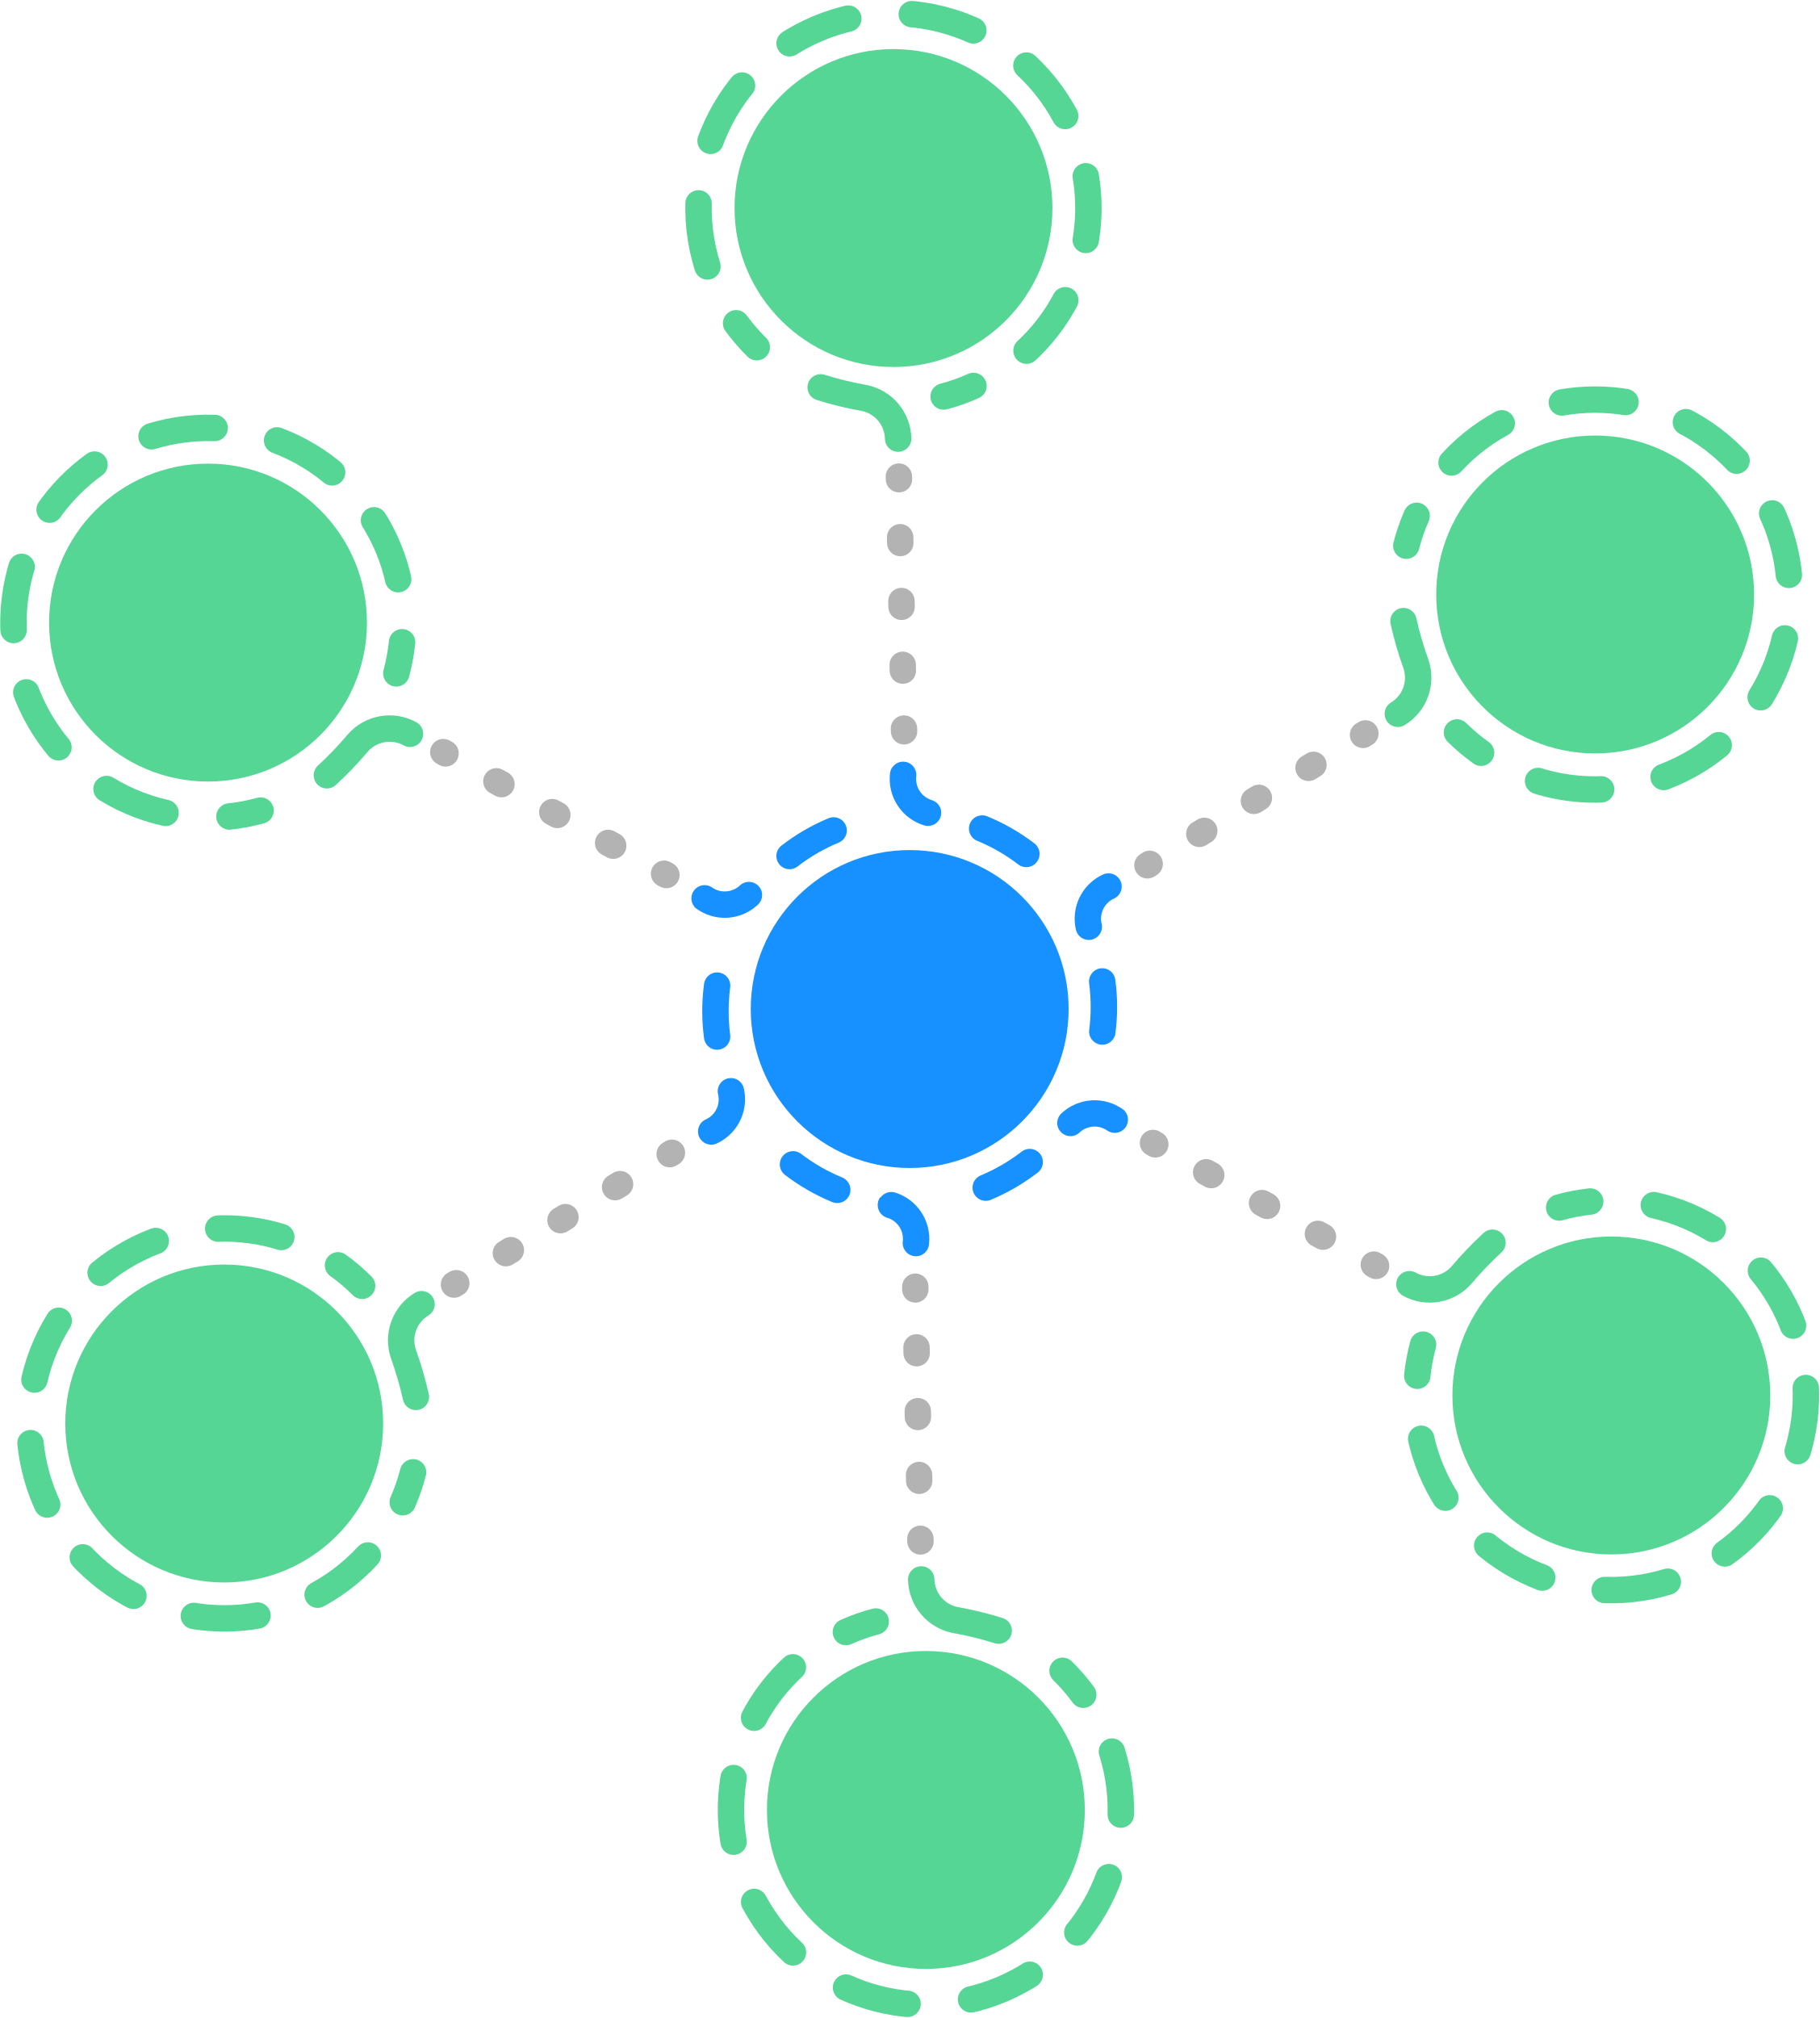
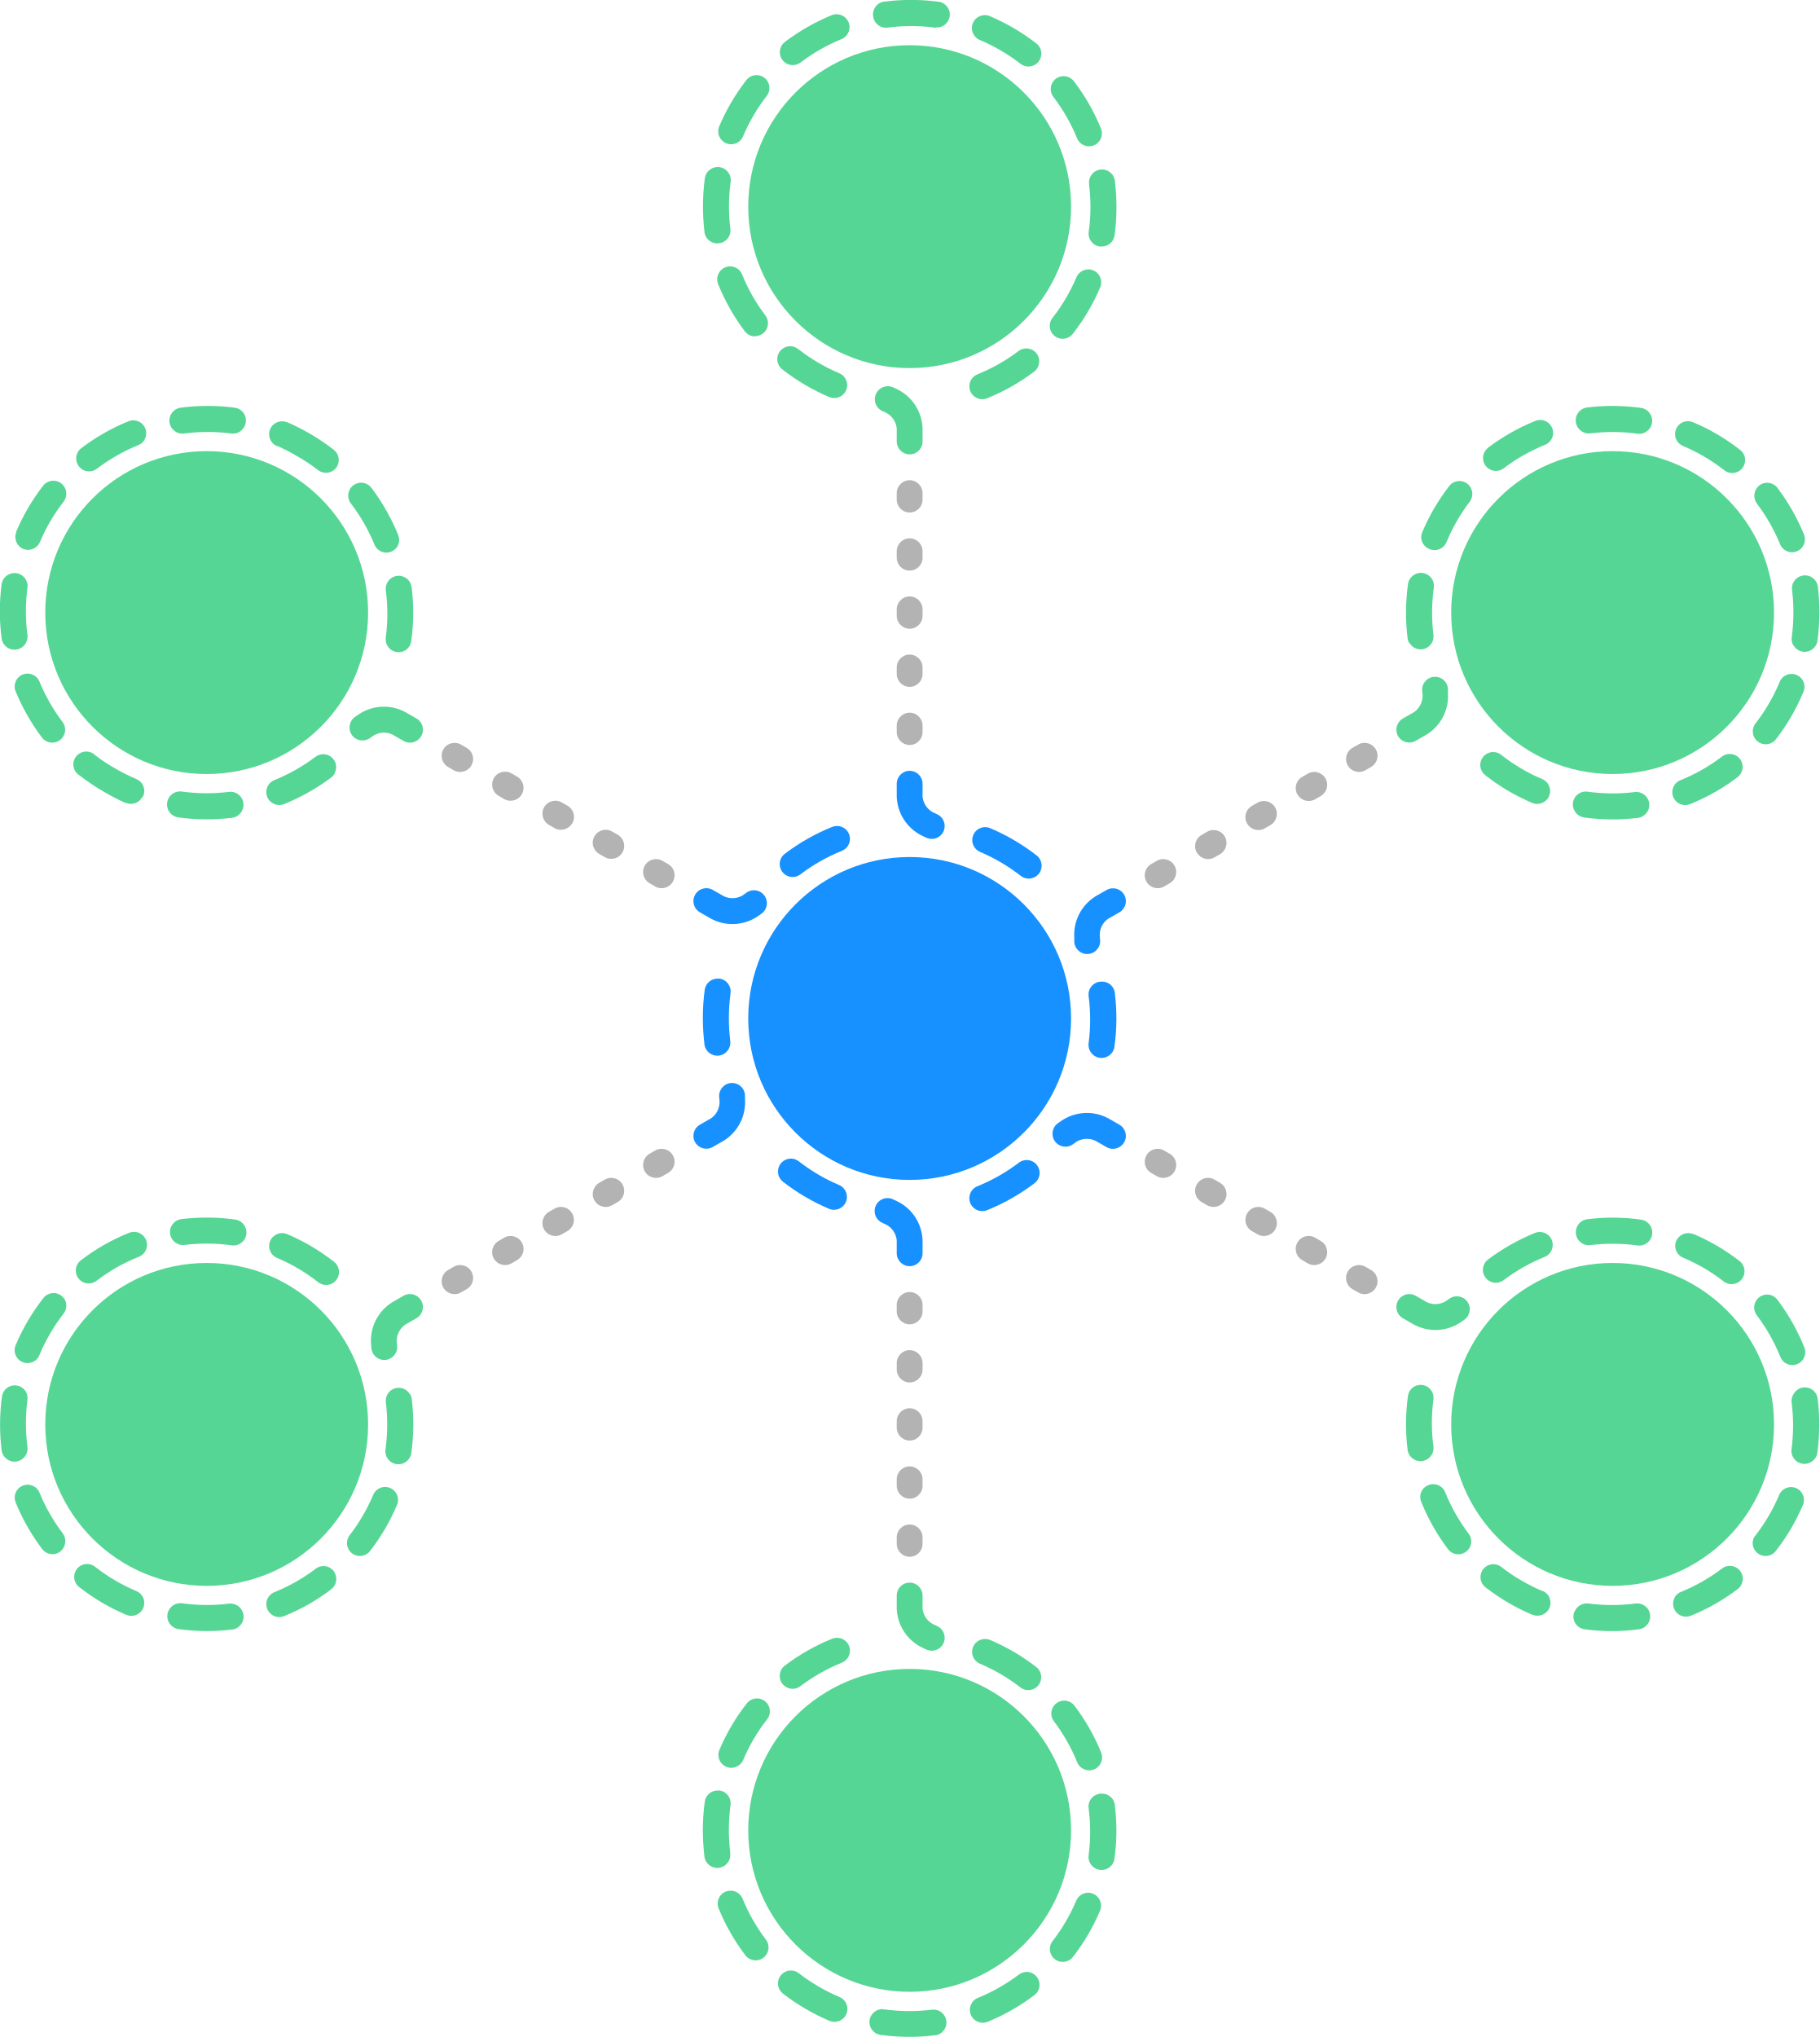
- <svg xmlns="http://www.w3.org/2000/svg" xmlns:xlink="http://www.w3.org/1999/xlink" id="Layer_1" data-name="Layer 1" viewBox="0 0 258.36 286.53">
+ <svg xmlns="http://www.w3.org/2000/svg" viewBox="0 0 281.76 315.43">
  <defs>
-     <style>.cls-1{fill:url(#New_Gradient_Swatch_1);}.cls-2{fill:#56d695;}.cls-3,.cls-4,.cls-5,.cls-6{fill:none;stroke-linecap:round;stroke-miterlimit:10;stroke-width:3.75px;}.cls-3,.cls-4{stroke:#56d695;}.cls-4{stroke-dasharray:9.08 9.08;}.cls-5,.cls-6{stroke:#b3b3b3;}.cls-6{stroke-dasharray:0.82 8.24;}.cls-7{fill:url(#New_Gradient_Swatch_1-2);}.cls-8{fill:url(#New_Gradient_Swatch_1-3);}.cls-9{fill:url(#New_Gradient_Swatch_1-4);}.cls-10{fill:url(#New_Gradient_Swatch_1-5);}.cls-11{fill:url(#New_Gradient_Swatch_1-6);}.cls-12{fill:url(#New_Gradient_Swatch_1-7);}.cls-13{fill:url(#New_Gradient_Swatch_1-8);}.cls-14{fill:url(#New_Gradient_Swatch_1-9);}.cls-15{fill:url(#New_Gradient_Swatch_1-10);}.cls-16{fill:url(#New_Gradient_Swatch_1-11);}.cls-17{fill:url(#New_Gradient_Swatch_1-12);}.cls-18{fill:url(#New_Gradient_Swatch_1-13);}</style>
-     <linearGradient id="New_Gradient_Swatch_1" x1="110.25" y1="119.72" x2="120.25" y2="119.72" gradientUnits="userSpaceOnUse">
-       <stop offset="0" stop-color="#1791ff" />
-       <stop offset="1" stop-color="#1791ff" />
-     </linearGradient>
-     <linearGradient id="New_Gradient_Swatch_1-2" x1="92.37" y1="130.27" x2="98.66" y2="130.27" gradientTransform="translate(22.4 267.27) rotate(-113.74)" xlink:href="#New_Gradient_Swatch_1" />
-     <linearGradient id="New_Gradient_Swatch_1-3" x1="99.71" y1="143.56" x2="103.71" y2="143.56" xlink:href="#New_Gradient_Swatch_1" />
-     <linearGradient id="New_Gradient_Swatch_1-4" x1="92.37" y1="130.27" x2="98.66" y2="130.27" gradientTransform="translate(183.18 297.74) rotate(-173.74)" xlink:href="#New_Gradient_Swatch_1" />
-     <linearGradient id="New_Gradient_Swatch_1-5" x1="110.74" y1="167.1" x2="120.77" y2="167.1" xlink:href="#New_Gradient_Swatch_1" />
-     <linearGradient id="New_Gradient_Swatch_1-6" x1="92.37" y1="130.27" x2="98.66" y2="130.27" gradientTransform="translate(289.96 173.74) rotate(126.26)" xlink:href="#New_Gradient_Swatch_1" />
-     <linearGradient id="New_Gradient_Swatch_1-7" x1="138.11" y1="166.81" x2="148.11" y2="166.81" xlink:href="#New_Gradient_Swatch_1" />
-     <linearGradient id="New_Gradient_Swatch_1-8" x1="92.37" y1="130.27" x2="98.66" y2="130.27" gradientTransform="translate(235.96 19.26) rotate(66.26)" xlink:href="#New_Gradient_Swatch_1" />
-     <linearGradient id="New_Gradient_Swatch_1-9" x1="154.65" y1="142.97" x2="158.65" y2="142.97" xlink:href="#New_Gradient_Swatch_1" />
-     <linearGradient id="New_Gradient_Swatch_1-10" x1="92.37" y1="130.27" x2="98.66" y2="130.27" gradientTransform="translate(75.18 -11.21) rotate(6.26)" xlink:href="#New_Gradient_Swatch_1" />
-     <linearGradient id="New_Gradient_Swatch_1-11" x1="137.59" y1="119.43" x2="147.62" y2="119.43" xlink:href="#New_Gradient_Swatch_1" />
-     <linearGradient id="New_Gradient_Swatch_1-12" x1="92.37" y1="130.27" x2="98.66" y2="130.27" gradientTransform="matrix(0.59, -0.81, 0.81, 0.59, -31.6, 112.79)" xlink:href="#New_Gradient_Swatch_1" />
-     <linearGradient id="New_Gradient_Swatch_1-13" x1="106.61" y1="143.27" x2="151.75" y2="143.27" xlink:href="#New_Gradient_Swatch_1" />
+     <style>.a{fill:#56d695;}.b{fill:#b3b3b3;}.c{fill:#1791ff;}</style>
  </defs>
-   <path class="cls-1" d="M112.12,123.42a1.89,1.89,0,0,1-1.48-.73,1.87,1.87,0,0,1,.34-2.63,29,29,0,0,1,6.68-3.88,1.87,1.87,0,1,1,1.44,3.46,25.54,25.54,0,0,0-5.83,3.38A1.85,1.85,0,0,1,112.12,123.42Z" />
-   <circle class="cls-2" cx="226.52" cy="84.41" r="22.57" />
-   <path class="cls-3" d="M199.7,77.48a27.94,27.94,0,0,1,1.47-4.24" />
-   <path class="cls-4" d="M206.13,65.67a27.68,27.68,0,1,1,8.07,43.55" />
-   <path class="cls-3" d="M210.32,106.88A28,28,0,0,1,206.9,104" />
-   <path class="cls-3" d="M198.5,101.35a6,6,0,0,0,2.56-7.1,50,50,0,0,1-1.76-6.06" />
-   <line class="cls-5" x1="193.89" y1="104.14" x2="193.56" y2="104.34" />
-   <line class="cls-6" x1="186.52" y1="108.6" x2="166.78" y2="120.53" />
-   <line class="cls-5" x1="163.26" y1="122.66" x2="162.94" y2="122.86" />
-   <circle class="cls-2" cx="126.88" cy="29.54" r="22.57" />
-   <path class="cls-3" d="M107.47,49.3a27.78,27.78,0,0,1-2.94-3.4" />
-   <path class="cls-4" d="M100.46,37.83a27.68,27.68,0,1,1,41.75,14.78" />
-   <path class="cls-3" d="M138.24,54.8A26.7,26.7,0,0,1,134,56.3" />
-   <path class="cls-3" d="M127.54,62.28a6,6,0,0,0-4.87-5.78,49.2,49.2,0,0,1-6.13-1.5" />
-   <line class="cls-5" x1="127.65" y1="67.67" x2="127.66" y2="68.04" />
-   <line class="cls-6" x1="127.83" y1="76.28" x2="128.29" y2="99.34" />
-   <line class="cls-5" x1="128.37" y1="103.45" x2="128.38" y2="103.83" />
-   <circle class="cls-2" cx="29.54" cy="88.4" r="22.57" />
-   <path class="cls-3" d="M37,115.09a28,28,0,0,1-4.42.84" />
-   <path class="cls-4" d="M23.51,115.42A27.67,27.67,0,1,1,57.19,86.66" />
-   <path class="cls-3" d="M57.1,91.19a28.9,28.9,0,0,1-.82,4.42" />
-   <path class="cls-3" d="M58.22,104.19a6,6,0,0,0-7.43,1.33,50.2,50.2,0,0,1-4.37,4.56" />
-   <line class="cls-5" x1="62.95" y1="106.79" x2="63.27" y2="106.97" />
-   <line class="cls-6" x1="70.49" y1="110.94" x2="90.69" y2="122.07" />
-   <line class="cls-5" x1="94.3" y1="124.06" x2="94.63" y2="124.24" />
-   <circle class="cls-2" cx="31.84" cy="202.12" r="22.57" />
-   <path class="cls-3" d="M58.66,209.05a28.06,28.06,0,0,1-1.47,4.25" />
-   <path class="cls-4" d="M52.23,220.86a27.68,27.68,0,1,1-8.07-43.55" />
-   <path class="cls-3" d="M48,179.66a27.11,27.11,0,0,1,3.42,2.91" />
-   <path class="cls-3" d="M59.86,185.18a6,6,0,0,0-2.56,7.1,53,53,0,0,1,1.76,6.06" />
-   <line class="cls-5" x1="64.47" y1="182.39" x2="64.79" y2="182.2" />
-   <line class="cls-6" x1="71.84" y1="177.93" x2="91.58" y2="166" />
-   <line class="cls-5" x1="95.1" y1="163.87" x2="95.42" y2="163.68" />
-   <circle class="cls-2" cx="131.48" cy="256.99" r="22.57" />
-   <path class="cls-3" d="M150.89,237.23a27.78,27.78,0,0,1,2.94,3.4" />
-   <path class="cls-4" d="M157.9,248.7a27.68,27.68,0,1,1-41.75-14.78" />
-   <path class="cls-3" d="M120.12,231.73a27.73,27.73,0,0,1,4.24-1.5" />
-   <path class="cls-3" d="M130.82,224.26a6,6,0,0,0,4.87,5.77,49.2,49.2,0,0,1,6.13,1.5" />
-   <line class="cls-5" x1="130.71" y1="218.86" x2="130.7" y2="218.49" />
-   <line class="cls-6" x1="130.53" y1="210.25" x2="130.07" y2="187.2" />
-   <line class="cls-5" x1="129.98" y1="183.08" x2="129.98" y2="182.7" />
-   <circle class="cls-2" cx="228.82" cy="198.14" r="22.57" />
-   <path class="cls-3" d="M221.41,171.45a27,27,0,0,1,4.41-.85" />
-   <path class="cls-4" d="M234.85,171.11a27.67,27.67,0,1,1-33.68,28.76" />
-   <path class="cls-3" d="M201.26,195.34a28.9,28.9,0,0,1,.82-4.42" />
-   <path class="cls-3" d="M200.14,182.34a6,6,0,0,0,7.43-1.33,50.2,50.2,0,0,1,4.37-4.56" />
-   <line class="cls-5" x1="195.41" y1="179.74" x2="195.09" y2="179.56" />
-   <line class="cls-6" x1="187.87" y1="175.59" x2="167.67" y2="164.46" />
-   <line class="cls-5" x1="164.06" y1="162.48" x2="163.73" y2="162.29" />
-   <path class="cls-7" d="M108.07,126.32a1.88,1.88,0,0,1-.43,2.12,6.87,6.87,0,0,1-8.84.51,1.88,1.88,0,0,1,2.24-3,3.1,3.1,0,0,0,3.13.36,3,3,0,0,0,.89-.58,1.87,1.87,0,0,1,2.65.07A1.84,1.84,0,0,1,108.07,126.32Z" />
-   <path class="cls-8" d="M103.46,148.11a1.87,1.87,0,0,1-3.48-.68,29,29,0,0,1,0-7.73,1.87,1.87,0,1,1,3.71.48,26.3,26.3,0,0,0,0,6.75A1.83,1.83,0,0,1,103.46,148.11Z" />
-   <path class="cls-9" d="M104,153.08a1.87,1.87,0,0,1,1.62,1.43,6.8,6.8,0,0,1,.14,2.34,6.9,6.9,0,0,1-4.12,5.57,1.88,1.88,0,0,1-1.48-3.45,3.1,3.1,0,0,0,1.81-3.59,1.88,1.88,0,0,1,1.39-2.26A2,2,0,0,1,104,153.08Z" />
-   <path class="cls-10" d="M120.52,168a1.88,1.88,0,0,1-2.34,2.68,29.73,29.73,0,0,1-6.7-3.85,1.88,1.88,0,1,1,2.28-3,25.54,25.54,0,0,0,5.85,3.36A1.86,1.86,0,0,1,120.52,168Z" />
-   <path class="cls-11" d="M125.06,170a1.89,1.89,0,0,1,2-.69,6.9,6.9,0,0,1,4.86,7.41,1.87,1.87,0,0,1-3.72-.44,3.12,3.12,0,0,0-2.21-3.37,1.89,1.89,0,0,1-1-2.91Z" />
-   <path class="cls-12" d="M146.24,163.12a1.88,1.88,0,0,1,1.14,3.36,29.71,29.71,0,0,1-6.68,3.88,1.87,1.87,0,0,1-1.44-3.46,26,26,0,0,0,5.83-3.39A1.84,1.84,0,0,1,146.24,163.12Z" />
-   <path class="cls-13" d="M150.29,160.21a1.88,1.88,0,0,1,.43-2.12,6.91,6.91,0,0,1,8.84-.51,1.88,1.88,0,0,1-2.24,3,3.13,3.13,0,0,0-3.13-.36,2.71,2.71,0,0,0-.89.59,1.88,1.88,0,0,1-2.65-.08A1.84,1.84,0,0,1,150.29,160.21Z" />
-   <path class="cls-14" d="M154.9,138.42a1.87,1.87,0,0,1,3.48.69,28.92,28.92,0,0,1,0,7.72,1.88,1.88,0,0,1-3.72-.48,25.78,25.78,0,0,0,0-6.74A1.86,1.86,0,0,1,154.9,138.42Z" />
-   <path class="cls-15" d="M154.41,133.45a1.86,1.86,0,0,1-1.62-1.43,6.8,6.8,0,0,1-.14-2.34,6.89,6.89,0,0,1,4.12-5.57,1.88,1.88,0,0,1,1.48,3.45,3.13,3.13,0,0,0-1.88,2.53,3,3,0,0,0,.07,1.07,1.88,1.88,0,0,1-1.39,2.25A1.55,1.55,0,0,1,154.41,133.45Z" />
-   <path class="cls-16" d="M137.84,118.57a1.88,1.88,0,0,1,2.34-2.67,29.32,29.32,0,0,1,6.7,3.84,1.88,1.88,0,1,1-2.28,3,25.54,25.54,0,0,0-5.85-3.36A1.81,1.81,0,0,1,137.84,118.57Z" />
-   <path class="cls-17" d="M133.3,116.51a1.89,1.89,0,0,1-2.05.69,6.89,6.89,0,0,1-4.86-7.4,1.87,1.87,0,1,1,3.72.44,3.14,3.14,0,0,0,1.26,2.89,3.4,3.4,0,0,0,.95.48,1.87,1.87,0,0,1,1.26,2.33A1.89,1.89,0,0,1,133.3,116.51Z" />
-   <circle class="cls-18" cx="129.18" cy="143.27" r="22.57" />
+   <path class="a" d="M152.14,61.82a2,2,0,0,1-.75-3.86,27.87,27.87,0,0,0,6.35-3.6,2,2,0,1,1,2.42,3.19,32,32,0,0,1-7.27,4.12A2,2,0,0,1,152.14,61.82Z" />
+   <path class="a" d="M129.19,61.64a2.13,2.13,0,0,1-.78-.16,32.21,32.21,0,0,1-7.2-4.24,2,2,0,1,1,2.46-3.15,28.08,28.08,0,0,0,6.3,3.7,2,2,0,0,1-.78,3.85Z" />
+   <path class="a" d="M164.53,52.46A2,2,0,0,1,163,49.23a27.75,27.75,0,0,0,3.71-6.3,2,2,0,0,1,3.68,1.57,31.92,31.92,0,0,1-4.24,7.19A2,2,0,0,1,164.53,52.46Z" />
+   <path class="a" d="M116.94,52.09a2,2,0,0,1-1.59-.79A31.81,31.81,0,0,1,111.22,44a2,2,0,0,1,3.71-1.5,27.91,27.91,0,0,0,3.61,6.35,2,2,0,0,1-1.6,3.2Z" />
+   <path class="a" d="M170.6,38.17a1.32,1.32,0,0,1-.28,0,2,2,0,0,1-1.71-2.25,27.72,27.72,0,0,0,.27-3.86,28.65,28.65,0,0,0-.21-3.45v-.12a2,2,0,1,1,4-.47v.08a33.13,33.13,0,0,1,.24,4,32.57,32.57,0,0,1-.3,4.41A2,2,0,0,1,170.6,38.17Z" />
+   <path class="a" d="M111.1,37.69a2,2,0,0,1-2-1.72.44.44,0,0,0,0-.1,33,33,0,0,1,.06-8.26,2,2,0,0,1,4,.55,26.76,26.76,0,0,0-.26,3.8,28.4,28.4,0,0,0,.21,3.45,2,2,0,0,1-1.73,2.26Z" />
+   <path class="a" d="M168.66,22.66a2,2,0,0,1-1.85-1.24,28,28,0,0,0-3.62-6.35,2,2,0,1,1,3.18-2.42,31.48,31.48,0,0,1,4.14,7.26,2,2,0,0,1-1.09,2.6A2.06,2.06,0,0,1,168.66,22.66Z" />
+   <path class="a" d="M113.23,22.34a1.9,1.9,0,0,1-.77-.16,2,2,0,0,1-1.07-2.62,32,32,0,0,1,4.23-7.2,2,2,0,0,1,3.16,2.45,27.78,27.78,0,0,0-3.7,6.31A2,2,0,0,1,113.23,22.34Z" />
+   <path class="a" d="M159.27,10.3a2,2,0,0,1-1.22-.42,28.33,28.33,0,0,0-6.31-3.69A2,2,0,0,1,153.3,2.5a32.52,32.52,0,0,1,7.2,4.22,2,2,0,0,1,.35,2.81A2,2,0,0,1,159.27,10.3Z" />
+   <path class="a" d="M122.77,10.08a2,2,0,0,1-1.21-3.59,32.38,32.38,0,0,1,7.25-4.14,2,2,0,0,1,1.51,3.71A27.91,27.91,0,0,0,124,9.67,1.94,1.94,0,0,1,122.77,10.08Z" />
+   <path class="a" d="M145,4.27h-.27a27.77,27.77,0,0,0-7.23,0,2,2,0,0,1-2.27-1.73A2,2,0,0,1,136.89.25H137a32.4,32.4,0,0,1,8.23,0,2,2,0,0,1-.27,4Z" />
+   <path class="b" d="M140.88,115.36a2,2,0,0,1-2-2v-1a2,2,0,0,1,4,0v1A2,2,0,0,1,140.88,115.36Zm0-9a2,2,0,0,1-2-2v-1a2,2,0,0,1,4,0v1A2,2,0,0,1,140.88,106.36Zm0-9a2,2,0,0,1-2-2v-1a2,2,0,0,1,4,0v1A2,2,0,0,1,140.88,97.36Zm0-9a2,2,0,0,1-2-2v-1a2,2,0,0,1,4,0v1A2,2,0,0,1,140.88,88.36Zm0-9a2,2,0,0,1-2-2v-1a2,2,0,0,1,4,0v1A2,2,0,0,1,140.88,79.36Z" />
+   <circle class="a" cx="140.88" cy="32" r="25" />
+   <path class="a" d="M140.88,70.36a2,2,0,0,1-2-2v-2a3.08,3.08,0,0,0-1.56-2.4l-.68-.32A2,2,0,1,1,138.36,60l.6.28a7,7,0,0,1,3.92,6.05v2A2,2,0,0,1,140.88,70.36Z" />
+   <path class="c" d="M129.62,127.9a2,2,0,0,1,.75,3.86,27.56,27.56,0,0,0-6.36,3.6,2,2,0,1,1-2.41-3.19,31.67,31.67,0,0,1,7.27-4.12A2,2,0,0,1,129.62,127.9Z" />
+   <path class="c" d="M152.57,128.08a2,2,0,0,1,.78.16,32.17,32.17,0,0,1,7.2,4.23,2,2,0,0,1-2.46,3.16,28.12,28.12,0,0,0-6.3-3.71,2,2,0,0,1,.78-3.84Z" />
+   <path class="c" d="M111.16,151.54l.28,0a2,2,0,0,1,1.7,2.26,29.21,29.21,0,0,0-.26,3.86,28.65,28.65,0,0,0,.21,3.45v.11a2,2,0,1,1-4,.48v-.08a33.26,33.26,0,0,1-.24-4,32.35,32.35,0,0,1,.3-4.41A2,2,0,0,1,111.16,151.54Z" />
+   <path class="c" d="M170.66,152a2,2,0,0,1,2,1.71s0,.09,0,.1a31.9,31.9,0,0,1-.06,8.27,2,2,0,0,1-4-.55,28.23,28.23,0,0,0,0-7.26,2,2,0,0,1,1.73-2.25Z" />
+   <path class="c" d="M122.49,179.41a2,2,0,0,1,1.22.42,28,28,0,0,0,6.31,3.7,2,2,0,0,1-1.56,3.68,31.76,31.76,0,0,1-7.2-4.22,2,2,0,0,1,1.23-3.58Z" />
+   <path class="c" d="M159,179.63a2,2,0,0,1,1.21,3.6,32,32,0,0,1-7.25,4.13,2,2,0,1,1-1.51-3.7,28,28,0,0,0,6.35-3.62A2,2,0,0,1,159,179.63Z" />
+   <circle class="c" cx="140.88" cy="157.71" r="25" />
+   <path class="c" d="M140.88,119.36a2,2,0,0,1,2,2v2a3.08,3.08,0,0,0,1.56,2.4l.68.32a2,2,0,1,1-1.72,3.61l-.6-.28a7,7,0,0,1-3.92-6.05v-2A2,2,0,0,1,140.88,119.36Z" />
+   <path class="a" d="M63.46,100a2,2,0,0,1-3.71-1.28,27.87,27.87,0,0,0,0-7.3,2,2,0,0,1,4-.49,31.54,31.54,0,0,1-.06,8.35A2.12,2.12,0,0,1,63.46,100Z" />
+   <path class="a" d="M51.83,119.8a2.14,2.14,0,0,1-.53.6A32.5,32.5,0,0,1,44,124.51a2,2,0,0,1-1.51-3.71,28.1,28.1,0,0,0,6.36-3.6,2,2,0,0,1,2.94,2.6Z" />
+   <path class="a" d="M61.55,84.61A2,2,0,0,1,58,84.36,27.69,27.69,0,0,0,54.37,78a2,2,0,1,1,3.19-2.41,32.18,32.18,0,0,1,4.11,7.27A2,2,0,0,1,61.55,84.61Z" />
+   <path class="a" d="M37.44,125.63a2,2,0,0,1-1.48,1,31.54,31.54,0,0,1-8.35-.06,2,2,0,1,1,.55-4,27.87,27.87,0,0,0,7.3.05,2,2,0,0,1,2.23,1.74A1.94,1.94,0,0,1,37.44,125.63Z" />
+   <path class="a" d="M52.21,72.21c0,.08-.1.15-.15.23a2,2,0,0,1-2.81.35A26.88,26.88,0,0,0,46,70.63,28.76,28.76,0,0,0,43,69.08l-.11,0a2,2,0,0,1,1.57-3.68l.08,0A34.53,34.53,0,0,1,48,67.16a32.7,32.7,0,0,1,3.67,2.47A2,2,0,0,1,52.21,72.21Z" />
+   <path class="a" d="M22,123.49a2,2,0,0,1-2.47.85l-.09,0A31,31,0,0,1,16,122.55a32.22,32.22,0,0,1-3.62-2.43A2,2,0,1,1,14.81,117,26.89,26.89,0,0,0,18,119.09a29.79,29.79,0,0,0,3.1,1.54,2,2,0,0,1,1.09,2.63Z" />
+   <path class="a" d="M37.81,66.13a2,2,0,0,1-2,1,28,28,0,0,0-7.31,0,2,2,0,0,1-.5-4,32,32,0,0,1,8.35,0,2,2,0,0,1,1.46,3Z" />
+   <path class="a" d="M9.82,114a2,2,0,0,1-3.33.2,32.15,32.15,0,0,1-4.12-7.26,2,2,0,0,1,3.7-1.5,28.29,28.29,0,0,0,3.61,6.35A2,2,0,0,1,9.82,114Z" />
+   <path class="a" d="M22.41,68.08a2,2,0,0,1-1,.85,28.17,28.17,0,0,0-6.36,3.62,2,2,0,1,1-2.41-3.19,31.81,31.81,0,0,1,7.26-4.13,2,2,0,0,1,2.48,2.85Z" />
+   <path class="a" d="M4,99.58a2,2,0,0,1-1.48,1A2,2,0,0,1,.25,98.84a32,32,0,0,1,0-8.36,2,2,0,0,1,4,.55,28,28,0,0,0,0,7.31A1.94,1.94,0,0,1,4,99.58Z" />
+   <path class="a" d="M10,77.45a1.5,1.5,0,0,1-.15.23,28,28,0,0,0-3.66,6.24A2,2,0,0,1,3.6,85a2,2,0,0,1-1.08-2.59.54.54,0,0,1,0-.11,32.07,32.07,0,0,1,4.16-7.09,2,2,0,0,1,2.8-.36A2,2,0,0,1,10,77.45Z" />
+   <path class="b" d="M104.2,136.54a2,2,0,0,1-2.73.73l-.87-.5a2,2,0,0,1,2-3.47l.87.5A2,2,0,0,1,104.2,136.54ZM96.4,132a2,2,0,0,1-2.73.73l-.87-.5a2,2,0,0,1,2-3.47l.87.5A2,2,0,0,1,96.4,132Zm-7.79-4.5a2,2,0,0,1-2.73.73l-.87-.5a2,2,0,0,1,2-3.47l.87.5A2,2,0,0,1,88.61,127.54Zm-7.8-4.5a2,2,0,0,1-2.73.73l-.86-.5a2,2,0,1,1,2-3.47l.86.5A2,2,0,0,1,80.81,123ZM73,118.54a2,2,0,0,1-2.73.73l-.87-.5a2,2,0,0,1,2-3.47l.87.5A2,2,0,0,1,73,118.54Z" />
+   <circle class="a" cx="32.01" cy="94.86" r="25" />
+   <path class="a" d="M65.23,114a2,2,0,0,1-2.74.73l-1.74-1a3.08,3.08,0,0,0-2.86.15l-.62.43A2,2,0,0,1,55,111c.35-.23.54-.37.55-.38a7,7,0,0,1,7.2-.37l1.74,1A2,2,0,0,1,65.23,114Z" />
+   <path class="c" d="M107.66,138.54a2,2,0,0,1,2.73-.74l1.75,1a3.11,3.11,0,0,0,2.86-.14l.62-.44a2,2,0,1,1,2.26,3.3l-.54.38a7,7,0,0,1-7.2.37l-1.75-1A2,2,0,0,1,107.66,138.54Z" />
+   <path class="a" d="M52.2,195.91a2,2,0,0,1-3,2.58,27.8,27.8,0,0,0-6.29-3.7,2,2,0,1,1,1.55-3.69,31.84,31.84,0,0,1,7.21,4.24A2.25,2.25,0,0,1,52.2,195.91Z" />
+   <path class="a" d="M63.52,215.88a1.9,1.9,0,0,1,.25.75A32,32,0,0,1,63.7,225a2,2,0,1,1-4-.55,28,28,0,0,0,.06-7.31,2,2,0,0,1,3.72-1.24Z" />
+   <path class="a" d="M37.9,189.86a2,2,0,0,1,.25,1.28,2,2,0,0,1-2.26,1.7,28,28,0,0,0-7.31-.06,2,2,0,0,1-.48-4,32,32,0,0,1,8.35.07A2,2,0,0,1,37.9,189.86Z" />
+   <path class="a" d="M61.38,231.25a2,2,0,0,1,.11,1.78,32,32,0,0,1-4.23,7.21,2,2,0,0,1-3.15-2.46,28,28,0,0,0,3.69-6.3,2,2,0,0,1,2.62-1.07A2,2,0,0,1,61.38,231.25Z" />
+   <path class="a" d="M22.49,191.75a2,2,0,0,1,.13.25,2,2,0,0,1-1.11,2.61A27.79,27.79,0,0,0,18,196.3a27.1,27.1,0,0,0-2.88,1.91l-.1.07a2,2,0,1,1-2.39-3.2l.06-.05A31.56,31.56,0,0,1,16,192.84a31,31,0,0,1,4-1.94A2,2,0,0,1,22.49,191.75Z" />
+   <path class="a" d="M51.82,243.52a2,2,0,0,1-.5,2.56l-.08.07A33.46,33.46,0,0,1,48,248.31a32.23,32.23,0,0,1-3.92,1.91,2,2,0,1,1-1.51-3.7A27.9,27.9,0,0,0,46,244.84a27.1,27.1,0,0,0,2.88-1.91,2,2,0,0,1,2.82.37Z" />
+   <path class="a" d="M10,201.18a2,2,0,0,1-.15,2.23,28,28,0,0,0-3.69,6.3,2,2,0,1,1-3.68-1.54A32,32,0,0,1,6.72,201a2,2,0,0,1,2.8-.35A2.15,2.15,0,0,1,10,201.18Z" />
+   <path class="a" d="M37.46,249.35a1.9,1.9,0,0,1,.25.75A2,2,0,0,1,36,252.33a32.34,32.34,0,0,1-8.34-.06,2,2,0,1,1,.54-4,28.4,28.4,0,0,0,7.31.05A2,2,0,0,1,37.46,249.35Z" />
+   <path class="a" d="M4,215.49a2,2,0,0,1,.25,1.27,28.4,28.4,0,0,0,0,7.31,2,2,0,0,1-4,.5,32.42,32.42,0,0,1,.06-8.35A2,2,0,0,1,4,215.49Z" />
+   <path class="a" d="M22.08,247.22a2,2,0,0,1-2.51,2.84,31.54,31.54,0,0,1-7.2-4.22,2,2,0,1,1,2.45-3.15,27.89,27.89,0,0,0,6.31,3.69A2,2,0,0,1,22.08,247.22Z" />
+   <path class="a" d="M6,230.89l.12.25a28.15,28.15,0,0,0,3.58,6.28,2.05,2.05,0,0,1-.37,2.84,2,2,0,0,1-2.78-.36.61.61,0,0,0-.07-.1,32.07,32.07,0,0,1-4.06-7.15A2,2,0,0,1,6,230.89Z" />
+   <path class="b" d="M104.2,178.89a2,2,0,0,1-.73,2.74l-.87.5a2,2,0,0,1-2-3.47l.87-.5A2,2,0,0,1,104.2,178.89Zm-7.8,4.5a2,2,0,0,1-.73,2.74l-.87.5a2,2,0,0,1-2-3.47l.87-.5A2,2,0,0,1,96.4,183.39Zm-7.79,4.5a2,2,0,0,1-.73,2.74l-.87.5a2,2,0,0,1-2-3.47l.87-.5A2,2,0,0,1,88.61,187.89Zm-7.8,4.5a2,2,0,0,1-.73,2.74l-.86.5a2,2,0,1,1-2-3.47l.86-.5A2,2,0,0,1,80.81,192.39ZM73,196.89a2,2,0,0,1-.73,2.74l-.87.5a2,2,0,0,1-2-3.47l.87-.5A2,2,0,0,1,73,196.89Z" />
+   <circle class="a" cx="32.01" cy="220.57" r="25" />
+   <path class="a" d="M65.23,201.39a2,2,0,0,1-.74,2.74l-1.74,1a3.1,3.1,0,0,0-1.31,2.54s0,.27.07.76a2,2,0,0,1-4,.31c0-.42-.05-.65-.05-.66a7,7,0,0,1,3.28-6.42l1.74-1A2,2,0,0,1,65.23,201.39Z" />
+   <path class="c" d="M107.66,176.89a2,2,0,0,1,.73-2.73l1.75-1a3.07,3.07,0,0,0,1.3-2.55s0-.26-.06-.75a2,2,0,1,1,4-.31c0,.41,0,.64,0,.66a7,7,0,0,1-3.28,6.42l-1.75,1A2,2,0,0,1,107.66,176.89Z" />
+   <path class="a" d="M129.62,253.61a2,2,0,0,1,.75,3.86,27.94,27.94,0,0,0-6.36,3.6,2,2,0,1,1-2.41-3.19,32,32,0,0,1,7.27-4.12A2,2,0,0,1,129.62,253.61Z" />
+   <path class="a" d="M152.57,253.79a2.13,2.13,0,0,1,.78.16,32.21,32.21,0,0,1,7.2,4.24,2,2,0,0,1-2.46,3.15,28.08,28.08,0,0,0-6.3-3.7,2,2,0,0,1,.78-3.85Z" />
+   <path class="a" d="M117.23,263a2,2,0,0,1,1.58,3.23,27.75,27.75,0,0,0-3.71,6.3,2,2,0,0,1-3.68-1.57,31.56,31.56,0,0,1,4.24-7.19A2,2,0,0,1,117.23,263Z" />
+   <path class="a" d="M164.81,263.34a2,2,0,0,1,1.6.79,31.81,31.81,0,0,1,4.13,7.26,2,2,0,0,1-3.71,1.5,27.91,27.91,0,0,0-3.61-6.35,2,2,0,0,1,1.59-3.2Z" />
+   <path class="a" d="M111.16,277.26a1.32,1.32,0,0,1,.28,0,2,2,0,0,1,1.7,2.25,29.33,29.33,0,0,0-.26,3.86,28.65,28.65,0,0,0,.21,3.45V287a2,2,0,1,1-4,.47v-.08a33.13,33.13,0,0,1-.24-4,32.57,32.57,0,0,1,.3-4.41A2,2,0,0,1,111.16,277.26Z" />
+   <path class="a" d="M170.66,277.74a2,2,0,0,1,2,1.72s0,.08,0,.1a31.82,31.82,0,0,1-.06,8.26,2,2,0,1,1-4-.55,28.16,28.16,0,0,0,0-7.25,2,2,0,0,1,1.73-2.26Z" />
+   <path class="a" d="M113.1,292.77A2,2,0,0,1,115,294a28,28,0,0,0,3.62,6.35,2,2,0,0,1-3.19,2.42,32.22,32.22,0,0,1-4.14-7.26,2,2,0,0,1,1.1-2.6A2.06,2.06,0,0,1,113.1,292.77Z" />
+   <path class="a" d="M168.53,293.09a1.9,1.9,0,0,1,.77.16,2,2,0,0,1,1.07,2.62,32,32,0,0,1-4.23,7.2,2,2,0,0,1-3.16-2.45,27.78,27.78,0,0,0,3.7-6.31A2,2,0,0,1,168.53,293.09Z" />
+   <path class="a" d="M122.49,305.13a2,2,0,0,1,1.22.42,28.33,28.33,0,0,0,6.31,3.69,2,2,0,0,1-1.56,3.69,32.52,32.52,0,0,1-7.2-4.22,2,2,0,0,1-.35-2.81A2,2,0,0,1,122.49,305.13Z" />
+   <path class="a" d="M159,305.35a2,2,0,0,1,1.21,3.59,32.38,32.38,0,0,1-7.25,4.14,2,2,0,1,1-1.51-3.71,28.29,28.29,0,0,0,6.35-3.61A1.94,1.94,0,0,1,159,305.35Z" />
+   <path class="a" d="M136.79,311.16h.27a27.77,27.77,0,0,0,7.23.05,2,2,0,0,1,2.27,1.73,2,2,0,0,1-1.69,2.23h-.13a32.32,32.32,0,0,1-8.22-.05,2,2,0,0,1,.27-4Z" />
+   <path class="b" d="M140.88,200.07a2,2,0,0,1,2,2v1a2,2,0,0,1-4,0v-1A2,2,0,0,1,140.88,200.07Zm0,9a2,2,0,0,1,2,2v1a2,2,0,0,1-4,0v-1A2,2,0,0,1,140.88,209.07Zm0,9a2,2,0,0,1,2,2v1a2,2,0,0,1-4,0v-1A2,2,0,0,1,140.88,218.07Zm0,9a2,2,0,0,1,2,2v1a2,2,0,0,1-4,0v-1A2,2,0,0,1,140.88,227.07Zm0,9a2,2,0,0,1,2,2v1a2,2,0,0,1-4,0v-1A2,2,0,0,1,140.88,236.07Z" />
+   <circle class="a" cx="140.88" cy="283.43" r="25" />
+   <path class="a" d="M140.88,245.07a2,2,0,0,1,2,2v2a3.08,3.08,0,0,0,1.56,2.4l.68.32a2,2,0,1,1-1.72,3.61l-.6-.28a7,7,0,0,1-3.92-6v-2A2,2,0,0,1,140.88,245.07Z" />
+   <path class="c" d="M140.88,196.07a2,2,0,0,1-2-2v-2a3.08,3.08,0,0,0-1.56-2.4l-.68-.32a2,2,0,1,1,1.72-3.61l.6.28a7,7,0,0,1,3.92,6.05v2A2,2,0,0,1,140.88,196.07Z" />
+   <path class="a" d="M218.3,215.42A2,2,0,0,1,222,216.7a27.45,27.45,0,0,0,0,7.3,2,2,0,0,1-4,.49,31.54,31.54,0,0,1,.06-8.35A2.12,2.12,0,0,1,218.3,215.42Z" />
+   <path class="a" d="M229.93,195.63a2,2,0,0,1,.53-.6,32.5,32.5,0,0,1,7.26-4.11,2,2,0,0,1,1.51,3.71,28.1,28.1,0,0,0-6.36,3.6,2,2,0,0,1-2.94-2.6Z" />
+   <path class="a" d="M220.21,230.82a2,2,0,0,1,1-.85,2,2,0,0,1,2.61,1.1,27.69,27.69,0,0,0,3.59,6.36,2,2,0,1,1-3.19,2.41,32.18,32.18,0,0,1-4.11-7.27A2,2,0,0,1,220.21,230.82Z" />
+   <path class="a" d="M244.32,189.8a2,2,0,0,1,1.48-1,31.54,31.54,0,0,1,8.35.06,2,2,0,1,1-.55,4,27.87,27.87,0,0,0-7.3-.05,2,2,0,0,1-2.23-1.74A1.94,1.94,0,0,1,244.32,189.8Z" />
+   <path class="a" d="M229.55,243.22c0-.08.1-.15.15-.23a2,2,0,0,1,2.81-.35,26.88,26.88,0,0,0,3.21,2.16,28.76,28.76,0,0,0,3.09,1.55l.11,0a2,2,0,0,1-1.58,3.68l-.07,0a33.55,33.55,0,0,1-3.55-1.77,32.7,32.7,0,0,1-3.67-2.47A2,2,0,0,1,229.55,243.22Z" />
+   <path class="a" d="M259.72,191.94a2,2,0,0,1,2.47-.85l.09,0a31,31,0,0,1,3.51,1.75,32.22,32.22,0,0,1,3.62,2.43,2,2,0,1,1-2.46,3.16,27.74,27.74,0,0,0-3.16-2.13,29.79,29.79,0,0,0-3.1-1.54,2,2,0,0,1-1.09-2.63Z" />
+   <path class="a" d="M244,249.3a2,2,0,0,1,2-1,27.88,27.88,0,0,0,7.3,0,2,2,0,1,1,.51,4,31.54,31.54,0,0,1-8.35,0A2,2,0,0,1,243.7,250,1.81,1.81,0,0,1,244,249.3Z" />
+   <path class="a" d="M271.94,201.46a2,2,0,0,1,3.33-.2,32.15,32.15,0,0,1,4.12,7.26,2,2,0,1,1-3.7,1.5,28.29,28.29,0,0,0-3.61-6.35A2,2,0,0,1,271.94,201.46Z" />
+   <path class="a" d="M259.35,247.35a2,2,0,0,1,1-.85,27.89,27.89,0,0,0,6.35-3.62,2,2,0,1,1,2.42,3.19,31.81,31.81,0,0,1-7.26,4.13,2,2,0,0,1-2.48-2.85Z" />
+   <path class="a" d="M277.79,215.85a2,2,0,0,1,1.48-1,2,2,0,0,1,2.24,1.73,32,32,0,0,1-.05,8.36,2,2,0,0,1-4-.55,28,28,0,0,0,0-7.31A1.94,1.94,0,0,1,277.79,215.85Z" />
+   <path class="a" d="M271.72,238a1.5,1.5,0,0,1,.15-.23,28,28,0,0,0,3.66-6.24,2,2,0,0,1,2.63-1.1,2,2,0,0,1,1.08,2.59.54.54,0,0,1-.05.11A32.07,32.07,0,0,1,275,240.2a2,2,0,0,1-3.31-2.22Z" />
+   <path class="b" d="M177.56,178.89a2,2,0,0,1,2.73-.73l.87.5a2,2,0,0,1-2,3.47l-.87-.5A2,2,0,0,1,177.56,178.89Zm7.8,4.5a2,2,0,0,1,2.73-.73l.86.5a2,2,0,1,1-2,3.47l-.86-.5A2,2,0,0,1,185.36,183.39Zm7.79,4.5a2,2,0,0,1,2.73-.73l.87.5a2,2,0,0,1-2,3.47l-.87-.5A2,2,0,0,1,193.15,187.89Zm7.79,4.5a2,2,0,0,1,2.74-.73l.86.5a2,2,0,0,1-2,3.47l-.86-.5A2,2,0,0,1,200.94,192.39Zm7.8,4.5a2,2,0,0,1,2.73-.73l.87.5a2,2,0,0,1-2,3.47l-.87-.5A2,2,0,0,1,208.74,196.89Z" />
+   <circle class="a" cx="249.75" cy="220.57" r="25" />
+   <path class="a" d="M216.53,201.39a2,2,0,0,1,2.74-.73l1.74,1a3.08,3.08,0,0,0,2.86-.15l.62-.43a2,2,0,0,1,2.27,3.3c-.35.23-.54.37-.55.38a7,7,0,0,1-7.2.37l-1.74-1A2,2,0,0,1,216.53,201.39Z" />
+   <path class="c" d="M174.1,176.89a2,2,0,0,1-2.73.74l-1.75-1a3.11,3.11,0,0,0-2.86.14l-.62.44a2,2,0,0,1-2.27-3.3l.55-.38a7,7,0,0,1,7.2-.37l1.75,1A2,2,0,0,1,174.1,176.89Z" />
+   <path class="a" d="M229.56,119.52a2,2,0,0,1,3-2.58,27.8,27.8,0,0,0,6.29,3.7,2,2,0,1,1-1.56,3.69,32,32,0,0,1-7.2-4.24A2.08,2.08,0,0,1,229.56,119.52Z" />
+   <path class="a" d="M218.24,99.55a1.9,1.9,0,0,1-.25-.75,32,32,0,0,1,.07-8.35,2,2,0,1,1,4,.55,28,28,0,0,0-.06,7.31,2,2,0,0,1-3.72,1.24Z" />
+   <path class="a" d="M243.86,125.57a2,2,0,0,1-.25-1.28,2,2,0,0,1,2.26-1.7,27.88,27.88,0,0,0,7.3.06,2,2,0,0,1,.49,4,32,32,0,0,1-8.35-.07A2,2,0,0,1,243.86,125.57Z" />
+   <path class="a" d="M220.38,84.18a2,2,0,0,1-.11-1.78,32,32,0,0,1,4.23-7.21,2,2,0,0,1,3.15,2.46A28,28,0,0,0,224,84,2,2,0,0,1,221.34,85,2,2,0,0,1,220.38,84.18Z" />
+   <path class="a" d="M259.27,123.68a2,2,0,0,1-.13-.25,2,2,0,0,1,1.11-2.61,28.49,28.49,0,0,0,3.47-1.69,27.1,27.1,0,0,0,2.88-1.91l.09-.07a2,2,0,0,1,2.4,3.2l-.06.05a31.56,31.56,0,0,1-3.31,2.19,31,31,0,0,1-4,1.94A2,2,0,0,1,259.27,123.68Z" />
+   <path class="a" d="M229.94,71.91a2,2,0,0,1,.5-2.56l.08-.07a33.46,33.46,0,0,1,3.26-2.16,32.23,32.23,0,0,1,3.92-1.91,2,2,0,1,1,1.51,3.7,28,28,0,0,0-6.31,3.59,2,2,0,0,1-2.82-.37Z" />
+   <path class="a" d="M271.73,114.25a2,2,0,0,1,.15-2.23,28,28,0,0,0,3.69-6.3,2,2,0,1,1,3.68,1.54,32,32,0,0,1-4.21,7.22,2,2,0,0,1-3.31-.23Z" />
+   <path class="a" d="M244.3,66.08a1.9,1.9,0,0,1-.25-.75,2,2,0,0,1,1.73-2.23,32.41,32.41,0,0,1,8.35.06,2,2,0,1,1-.54,4,28.4,28.4,0,0,0-7.31-.05A2,2,0,0,1,244.3,66.08Z" />
+   <path class="a" d="M277.74,99.94a2,2,0,0,1-.25-1.27,28.4,28.4,0,0,0,.05-7.31,2,2,0,0,1,4-.5,32.42,32.42,0,0,1-.06,8.35,2,2,0,0,1-3.71.73Z" />
+   <path class="a" d="M259.68,68.21a2,2,0,0,1,2.5-2.84,31.4,31.4,0,0,1,7.21,4.22,2,2,0,1,1-2.45,3.15,27.89,27.89,0,0,0-6.31-3.69A2,2,0,0,1,259.68,68.21Z" />
+   <path class="a" d="M275.81,84.54a1.15,1.15,0,0,1-.12-.25A28.15,28.15,0,0,0,272.11,78a2.05,2.05,0,0,1,.37-2.84,2,2,0,0,1,2.78.36.61.61,0,0,0,.07.1,32.07,32.07,0,0,1,4.06,7.15,2,2,0,0,1-3.58,1.76Z" />
+   <path class="b" d="M177.56,136.54a2,2,0,0,1,.73-2.74l.87-.5a2,2,0,0,1,2,3.47l-.87.5A2,2,0,0,1,177.56,136.54Zm7.8-4.5a2,2,0,0,1,.73-2.74l.86-.5a2,2,0,1,1,2,3.47l-.86.5A2,2,0,0,1,185.36,132Zm7.79-4.5a2,2,0,0,1,.73-2.74l.87-.5a2,2,0,0,1,2,3.47l-.87.5A2,2,0,0,1,193.15,127.54Zm7.79-4.5a2,2,0,0,1,.74-2.74l.86-.5a2,2,0,0,1,2,3.47l-.86.5A2,2,0,0,1,200.94,123Zm7.8-4.5a2,2,0,0,1,.73-2.74l.87-.5a2,2,0,0,1,2,3.47l-.87.5A2,2,0,0,1,208.74,118.54Z" />
+   <circle class="a" cx="249.75" cy="94.86" r="25" />
+   <path class="a" d="M216.53,114a2,2,0,0,1,.74-2.74l1.74-1a3.1,3.1,0,0,0,1.31-2.54s0-.27-.07-.76a2,2,0,0,1,4-.31c0,.42,0,.65,0,.66a7,7,0,0,1-3.28,6.42l-1.74,1A2,2,0,0,1,216.53,114Z" />
+   <path class="c" d="M174.1,138.54a2,2,0,0,1-.73,2.73l-1.75,1a3.07,3.07,0,0,0-1.3,2.55l.06.75a2,2,0,1,1-4,.31c0-.41,0-.64,0-.66a7,7,0,0,1,3.28-6.42l1.75-1A2,2,0,0,1,174.1,138.54Z" />
</svg>
